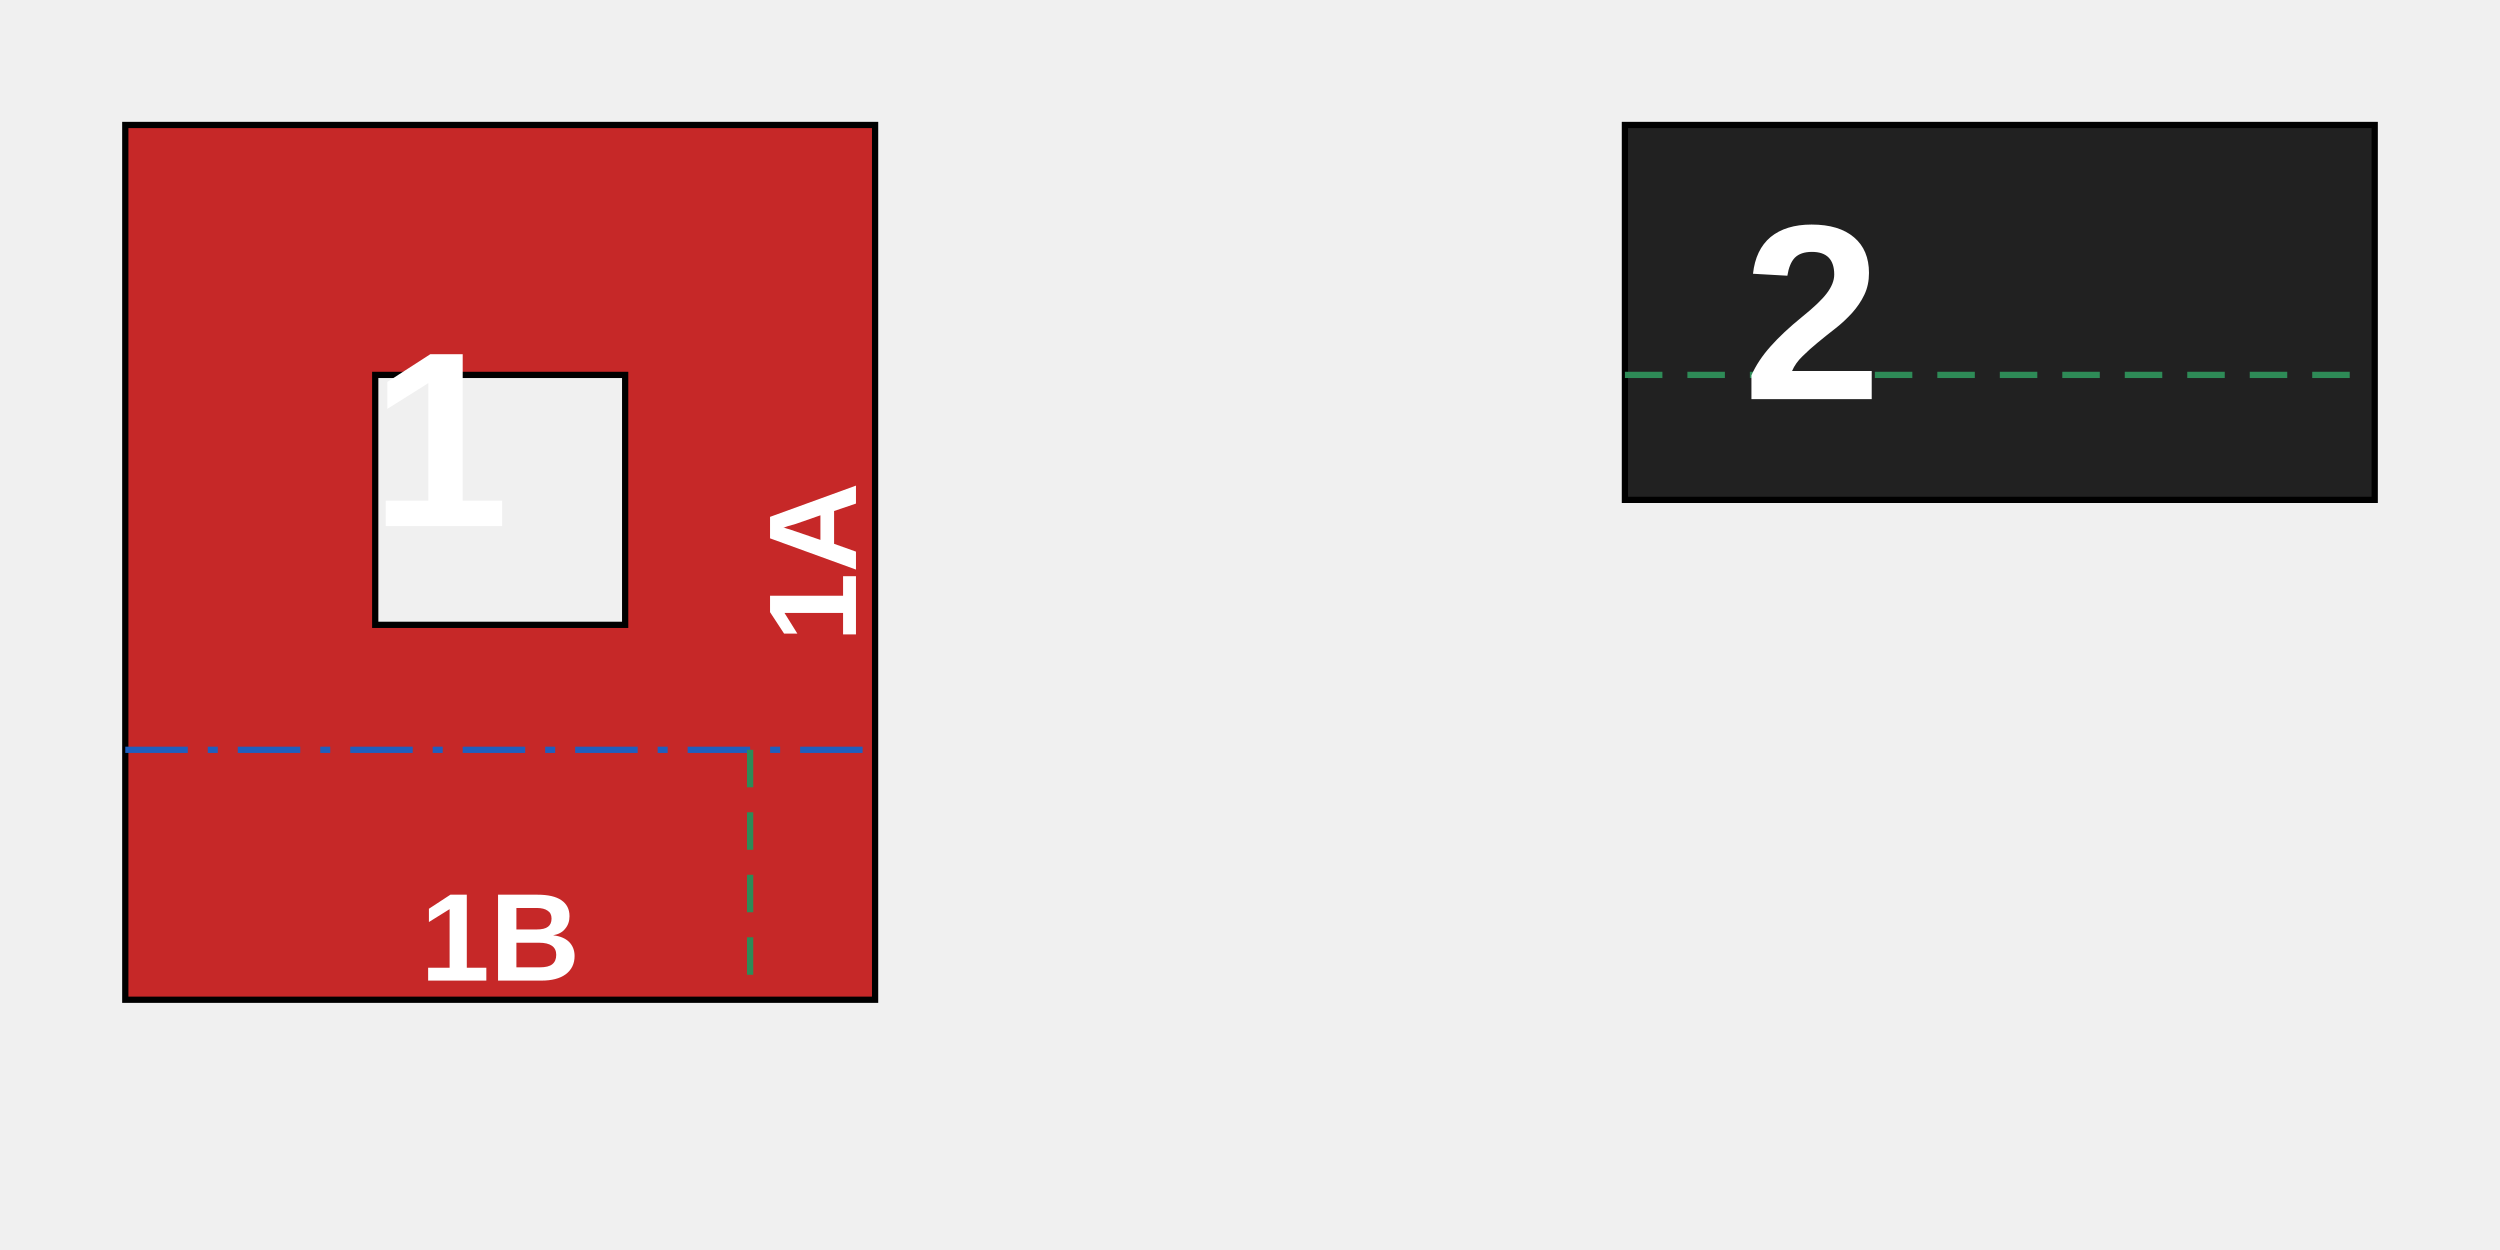
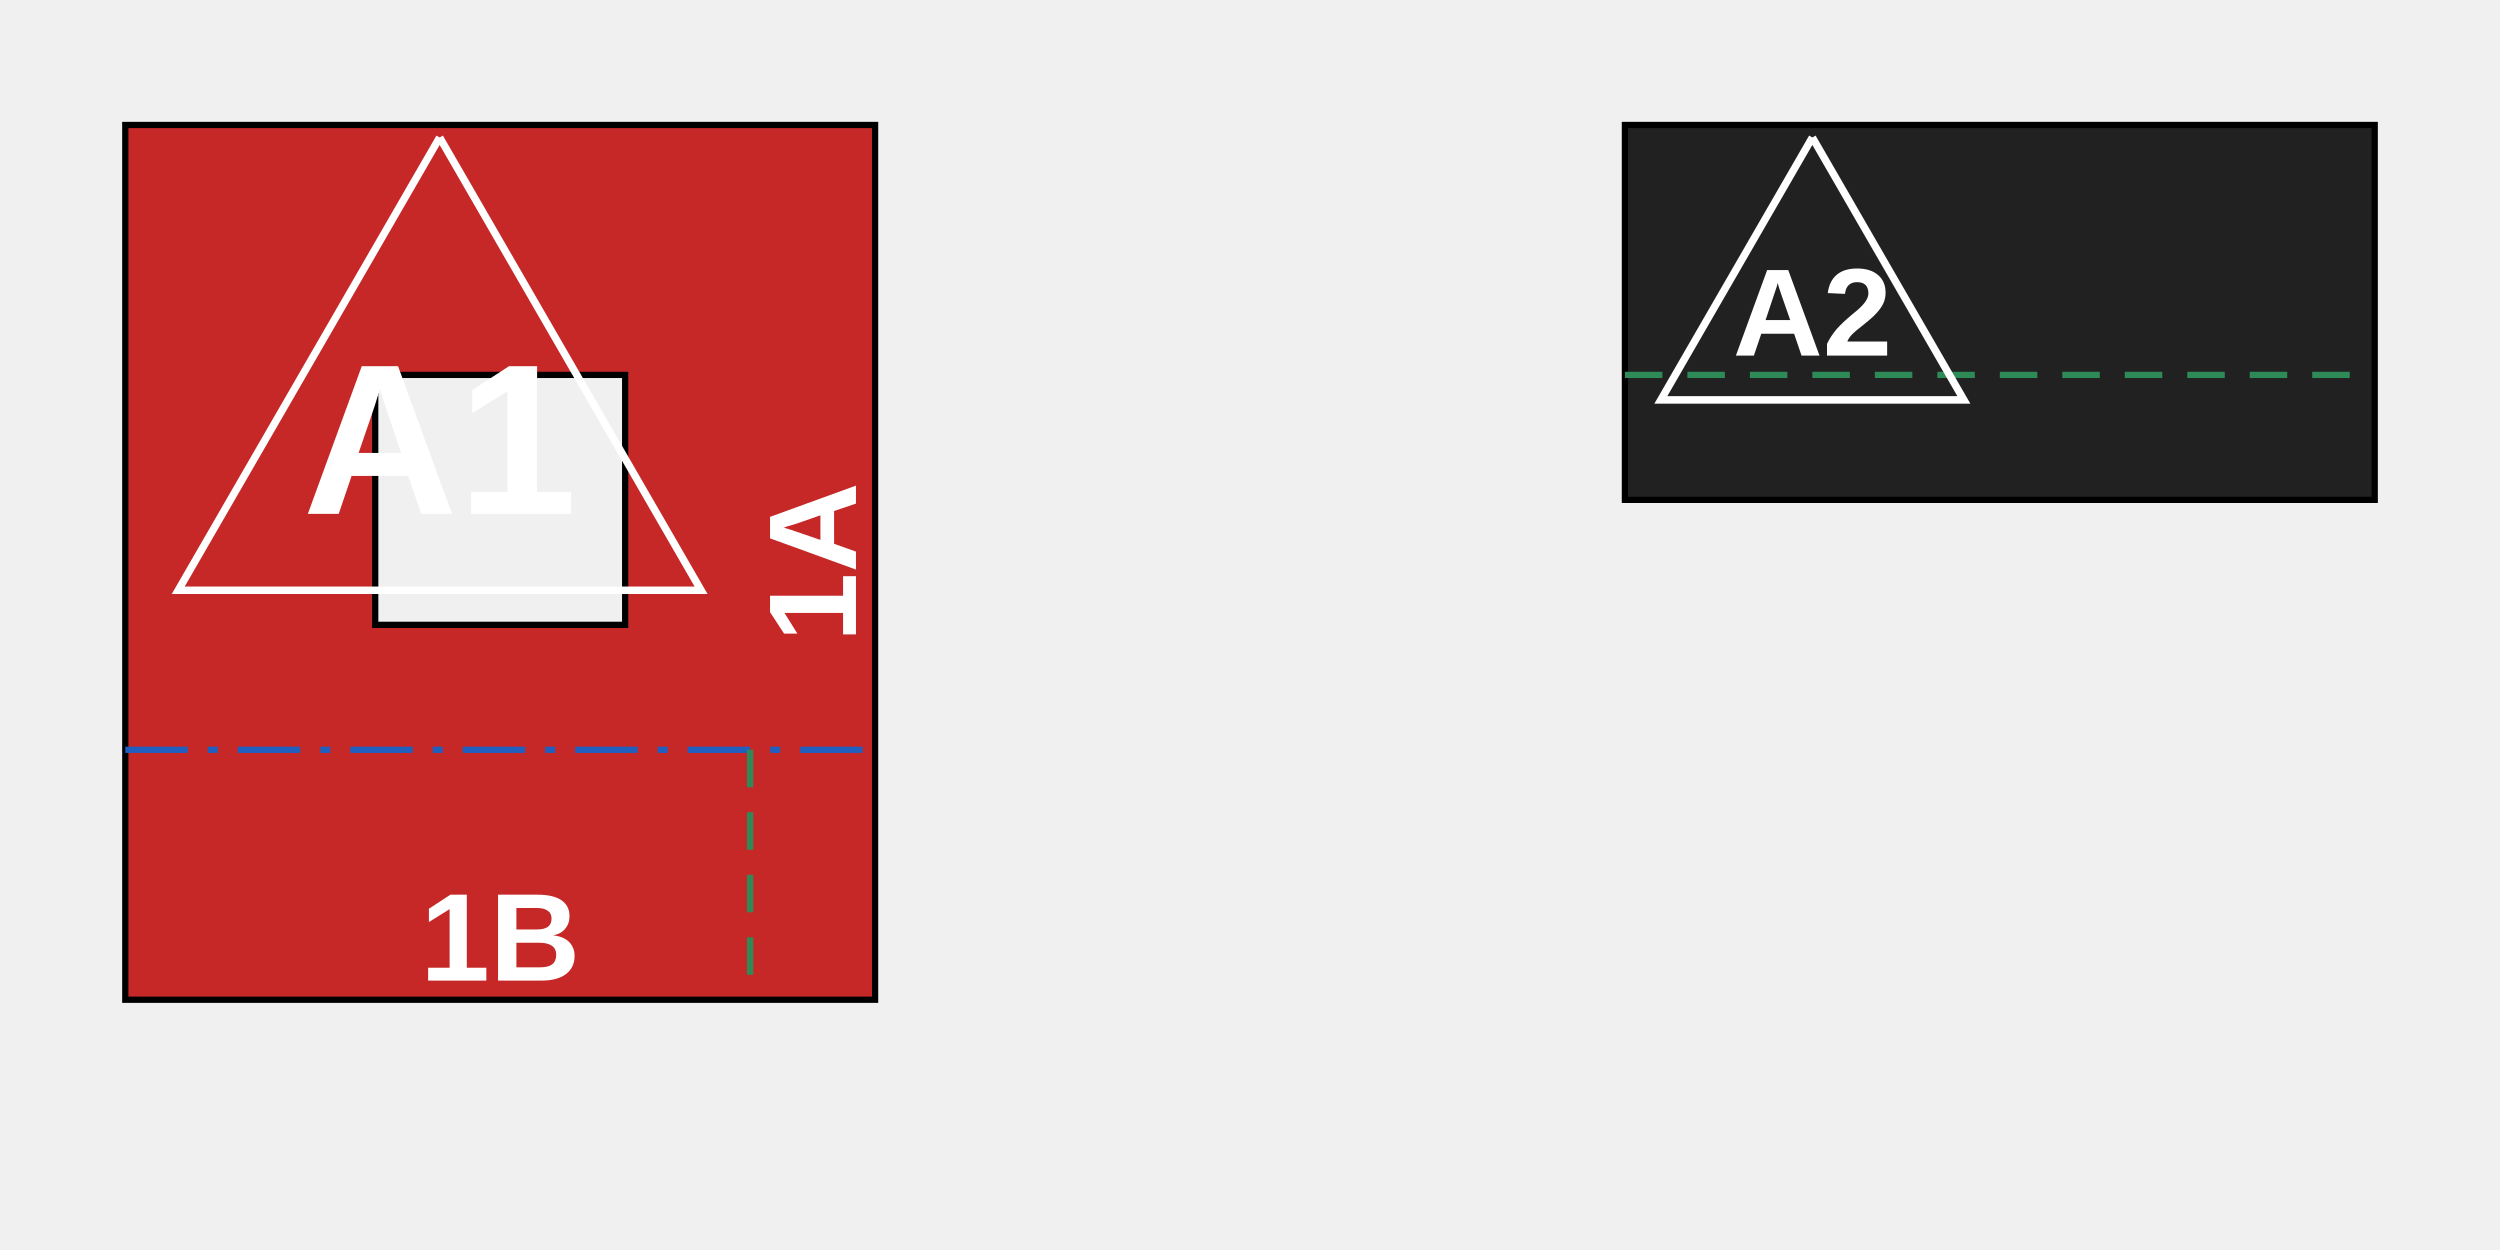
<svg xmlns="http://www.w3.org/2000/svg" width="3.937in" height="1.968in" viewBox="0 0 100.000 50.000" data-contract="lowpoly-export/1" data-units="mm" data-project="sample">
  <g id="pieces">
    <g id="material-red">
      <g id="piece-01-01" data-material="red" data-piece="piece-01-01" data-material-name="Red cardstock" data-color="#c62828" data-source-pdf="sample.pdf" data-source-page="1" data-page-origin-mm="0.000 0.000">
        <g id="piece-01-01-cut" data-operation="cut" style="fill:#c62828;stroke:#000000;stroke-width:0.25;fill-rule:evenodd">
          <path d="M 5.000,5.000 35.000,5.000 35.000,40.000 5.000,40.000 Z M 15.000,15.000 25.000,15.000 25.000,25.000 15.000,25.000 Z" data-operation="cut" />
        </g>
        <g id="piece-01-01-score" data-operation="score">
          <g id="piece-01-01-mountain" data-fold="mountain" style="fill:none;stroke:#1f5fbf;stroke-width:0.25;stroke-dasharray:2.5,0.8,0.4,0.8">
            <path d="M 5.000,30.000 35.000,30.000" data-operation="score" data-fold="mountain" />
          </g>
          <g id="piece-01-01-valley" data-fold="valley" style="fill:none;stroke:#2e8b57;stroke-width:0.25;stroke-dasharray:1.5,1">
            <path d="M 30.000,30.000 30.000,40.000" data-operation="score" data-fold="valley" />
          </g>
        </g>
        <g id="piece-01-01-draw" data-operation="draw" style="fill:#ffffff;stroke:none;font-family:Arial,sans-serif;font-weight:bold;text-anchor:middle">
          <text x="20.000" y="37.500" font-size="5.00" dominant-baseline="central" transform="rotate(0.0 20.000 37.500)" data-operation="draw" data-edge="edge" text-anchor="middle" data-pdf-number="558" data-label="1B" data-pair-status="ok">1B</text>
          <text x="32.500" y="22.500" font-size="5.00" dominant-baseline="central" transform="rotate(-90.0 32.500 22.500)" data-operation="draw" data-edge="edge" text-anchor="middle" data-pdf-number="12" data-label="1A" data-pair-status="unpaired">1A</text>
-           <text x="17.578" y="17.578" font-size="10.00" dominant-baseline="central" text-anchor="middle" data-operation="draw" data-label="1" data-piece-number="1">1</text>
+           <text x="17.578" y="17.578" font-size="8.59" dominant-baseline="central" text-anchor="middle" data-operation="draw" data-label="A1" data-piece-number="A1">A1</text>
+           <path d="M 17.578,5.500 28.038,23.617 7.118,23.617 17.578,5.500" style="fill:none;stroke:#ffffff;stroke-width:0.3" data-operation="draw" data-mark="triangle" data-piece-number="A1" />
        </g>
      </g>
    </g>
    <g id="material-black">
      <g id="piece-02-01" data-material="black" data-piece="piece-02-01" data-material-name="Black cardstock" data-color="#212121" data-source-pdf="sample.pdf" data-source-page="2" data-page-origin-mm="60.000 0.000">
        <g id="piece-02-01-cut" data-operation="cut" style="fill:#212121;stroke:#000000;stroke-width:0.25;fill-rule:evenodd">
          <path d="M 65.000,5.000 95.000,5.000 95.000,20.000 65.000,20.000 Z" data-operation="cut" />
        </g>
        <g id="piece-02-01-score" data-operation="score">
          <g id="piece-02-01-mountain" data-fold="mountain" style="fill:none;stroke:#1f5fbf;stroke-width:0.25;stroke-dasharray:2.5,0.8,0.4,0.8">
</g>
          <g id="piece-02-01-valley" data-fold="valley" style="fill:none;stroke:#2e8b57;stroke-width:0.25;stroke-dasharray:1.5,1">
            <path d="M 65.000,15.000 95.000,15.000" data-operation="score" data-fold="valley" />
          </g>
        </g>
        <g id="piece-02-01-draw" data-operation="draw" style="fill:#ffffff;stroke:none;font-family:Arial,sans-serif;font-weight:bold;text-anchor:middle">
          <text x="140.000" y="7.500" font-size="5.00" dominant-baseline="central" transform="rotate(-180.0 140.000 7.500)" data-operation="draw" data-edge="tab" text-anchor="middle" data-pdf-number="558" data-label="1B" data-pair-status="ok">1B</text>
-           <text x="72.500" y="12.500" font-size="10.00" dominant-baseline="central" text-anchor="middle" data-operation="draw" data-label="2" data-piece-number="2">2</text>
+           <text x="72.500" y="12.500" font-size="4.98" dominant-baseline="central" text-anchor="middle" data-operation="draw" data-label="A2" data-piece-number="A2">A2</text>
+           <path d="M 72.500,5.500 78.562,16.000 66.438,16.000 72.500,5.500" style="fill:none;stroke:#ffffff;stroke-width:0.3" data-operation="draw" data-mark="triangle" data-piece-number="A2" />
        </g>
      </g>
    </g>
  </g>
</svg>
